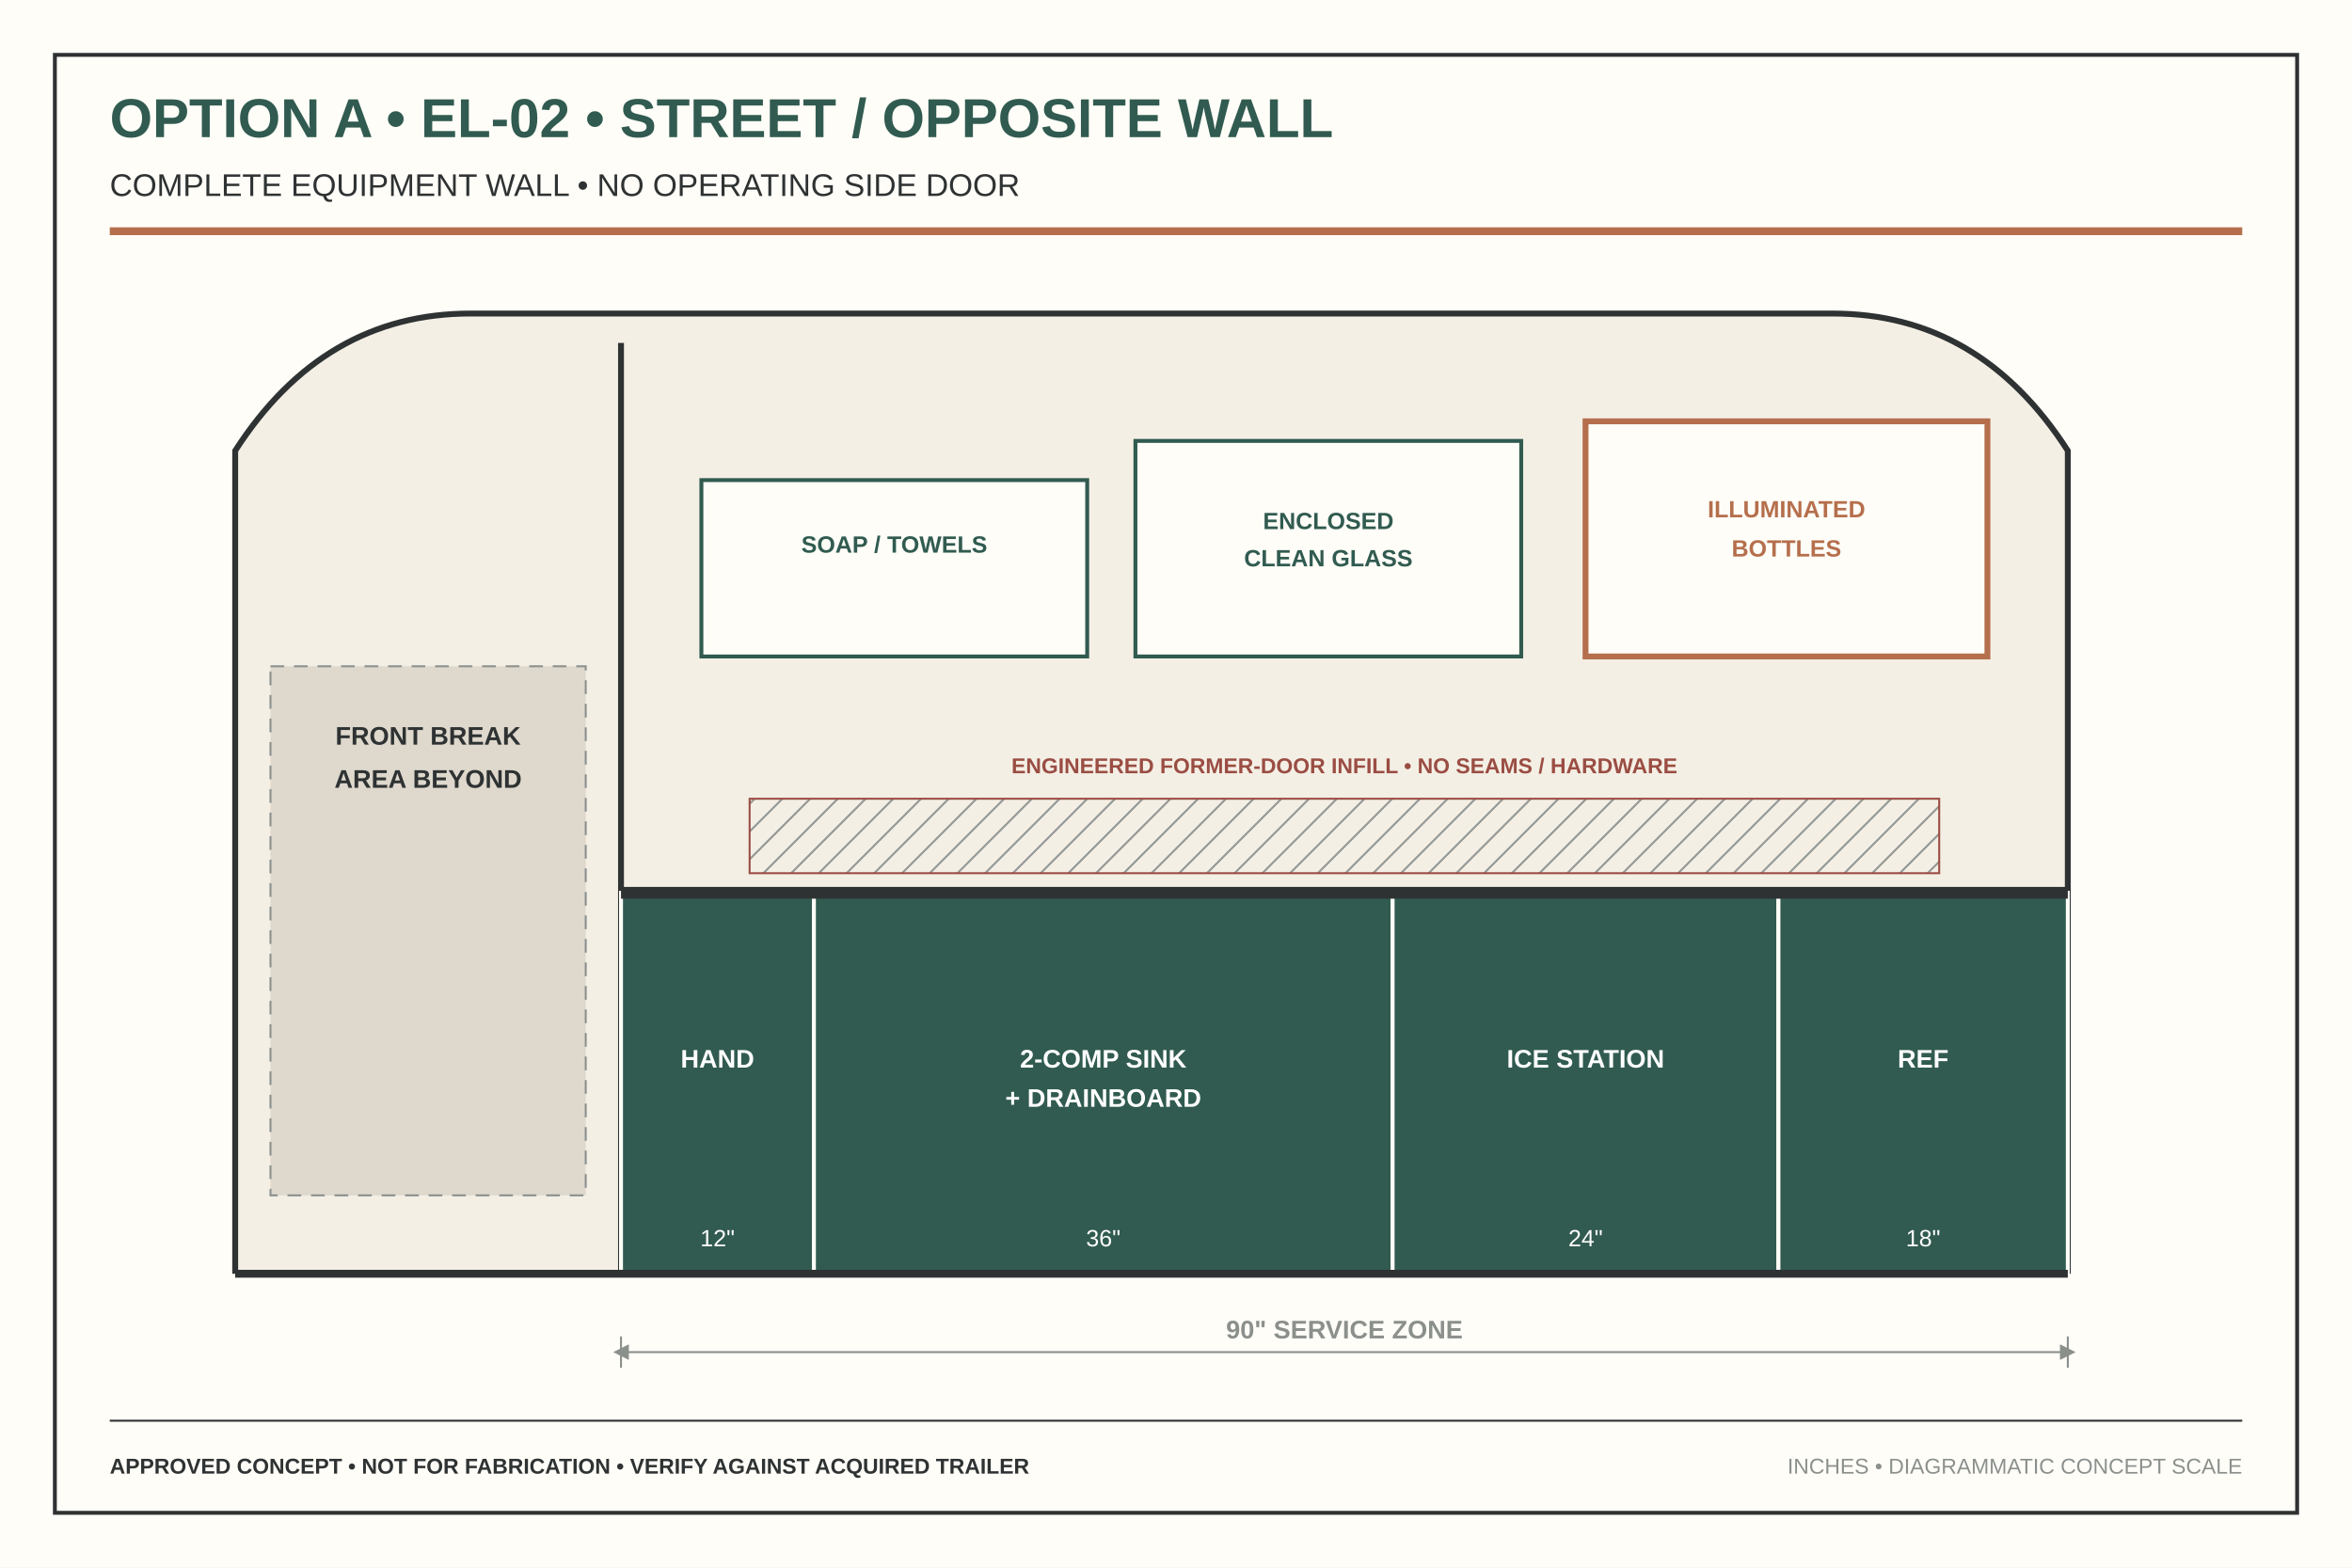
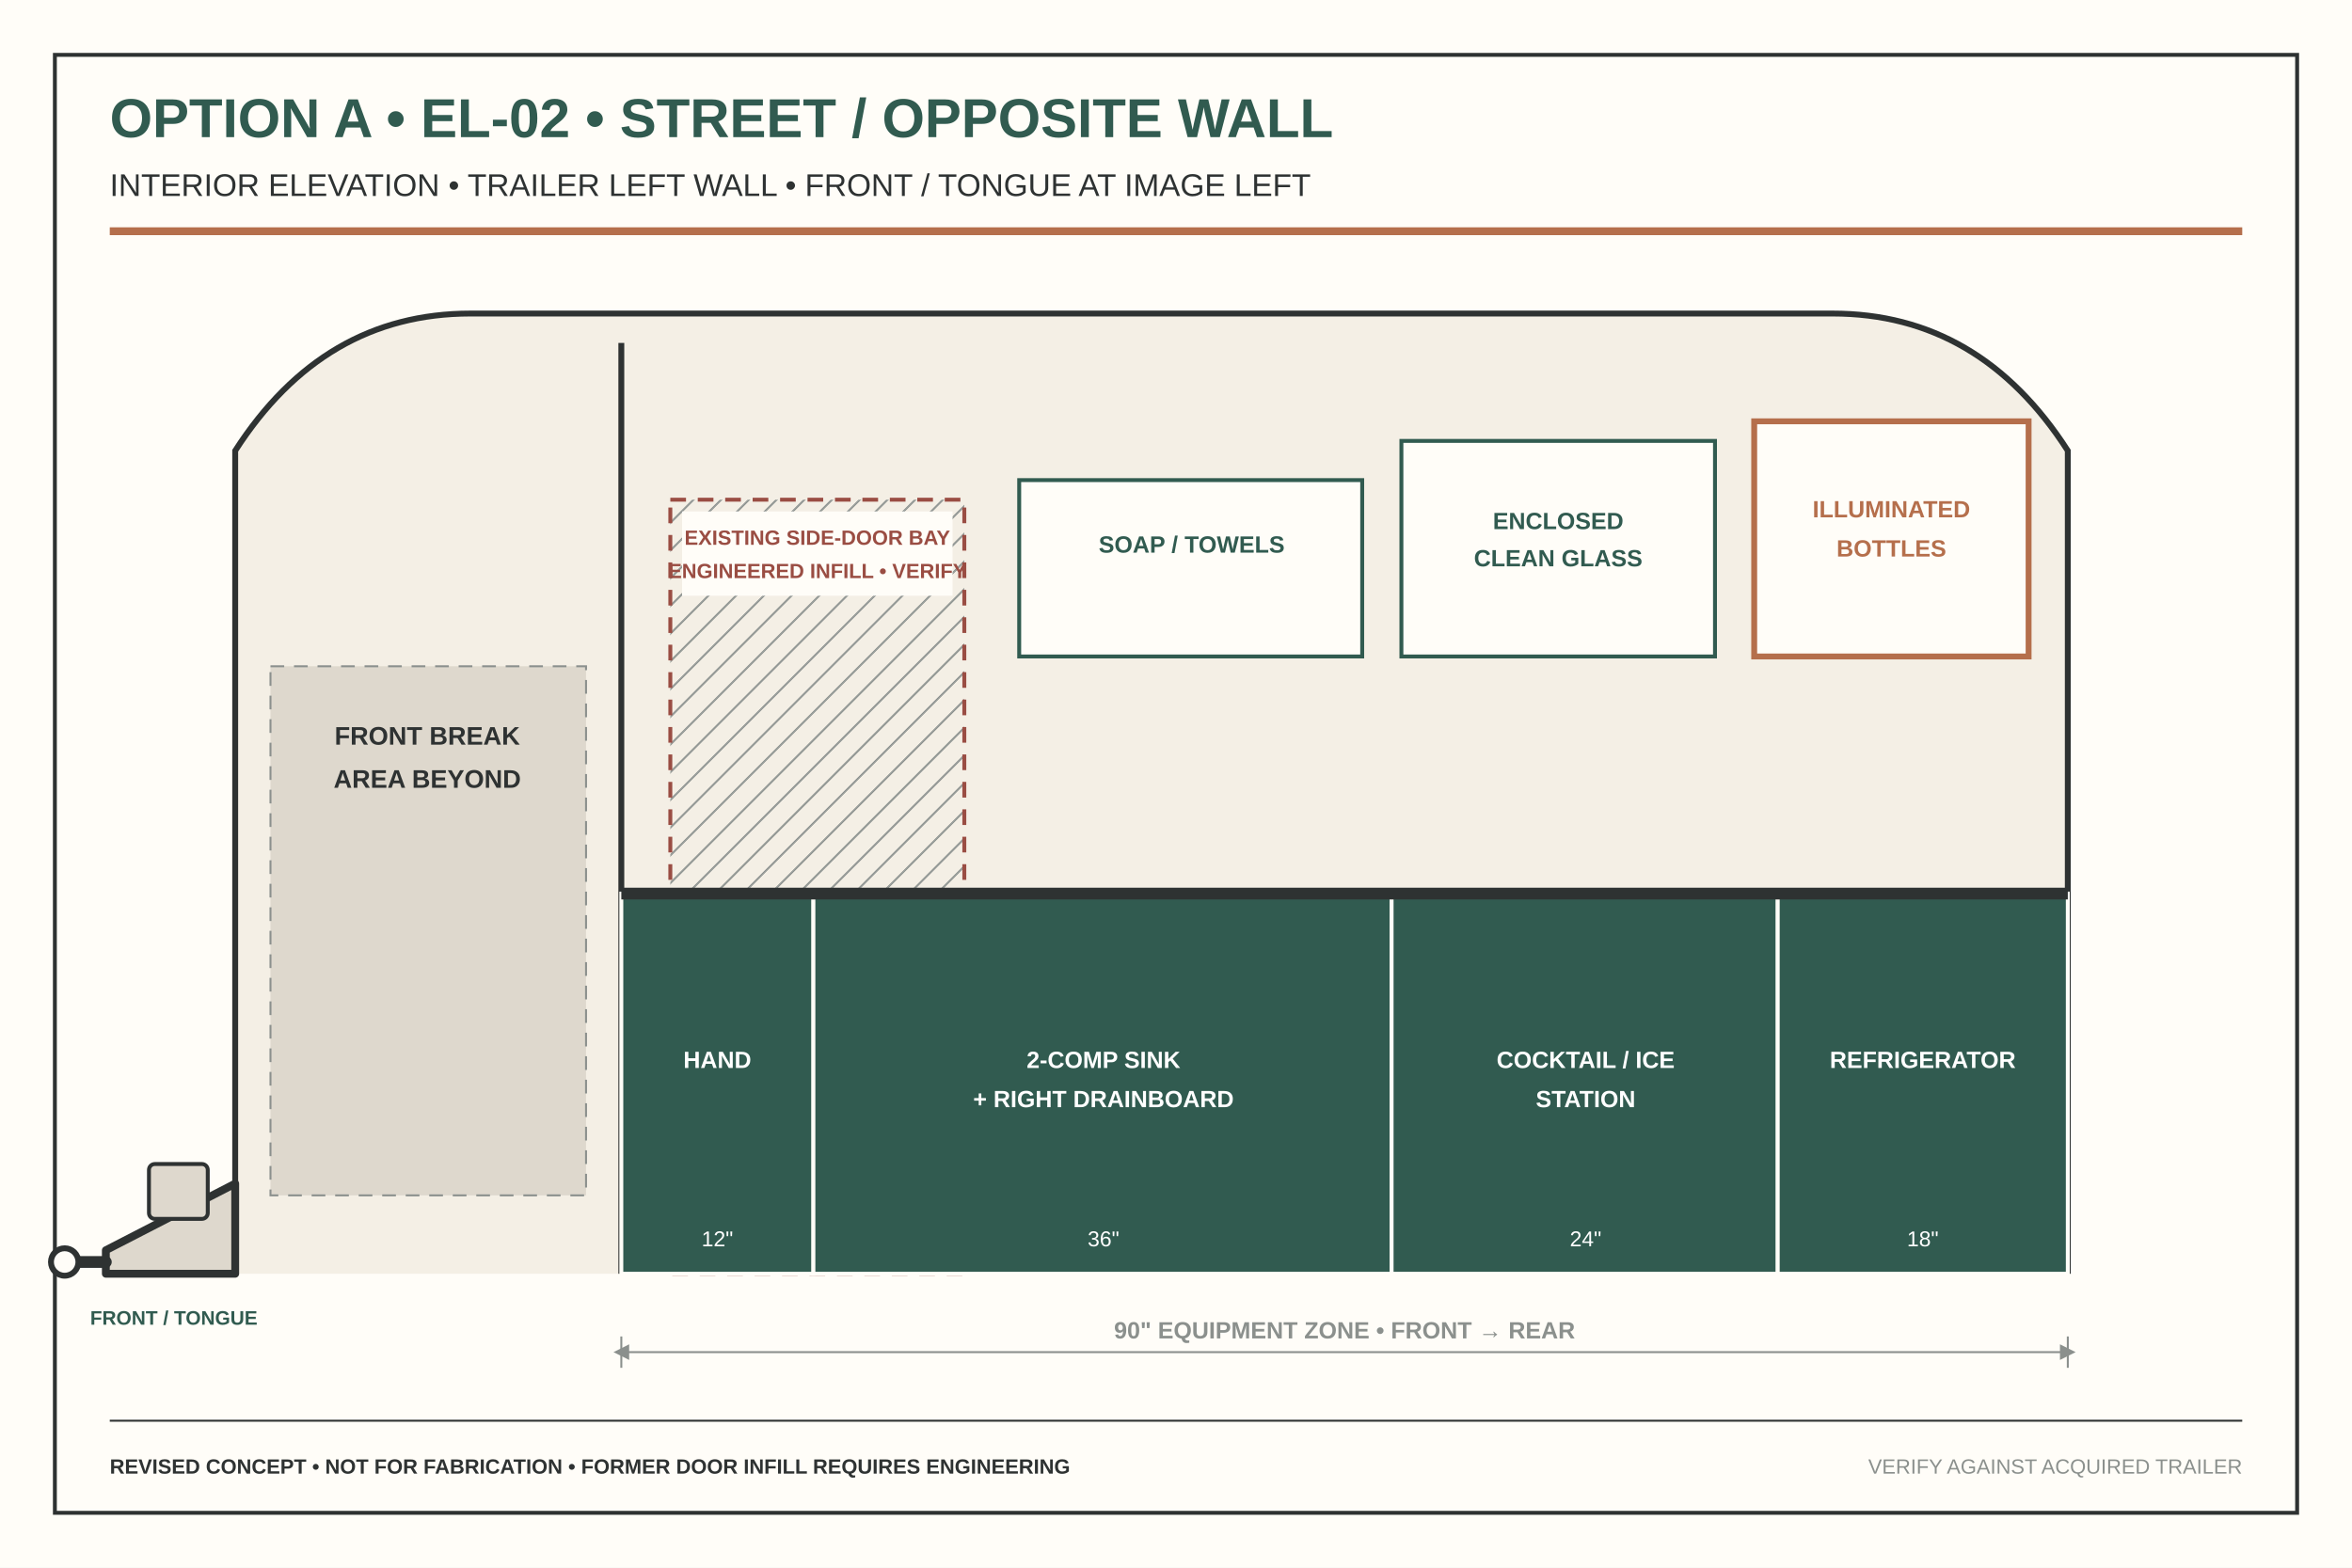
<svg xmlns="http://www.w3.org/2000/svg" width="1200" height="800" viewBox="0 0 1200 800" role="img" aria-labelledby="title desc">
-   <rect width="1200" height="800" fill="#FFFDF8" />
-   <rect x="28" y="28" width="1144" height="744" fill="none" stroke="#2E3232" stroke-width="2" />
-   <text x="56" y="70" font-family="Arial,Helvetica,sans-serif" font-size="28" text-anchor="start" font-weight="700" fill="#315B50">OPTION A • EL-02 • STREET / OPPOSITE WALL</text>
-   <text x="56" y="100" font-family="Arial,Helvetica,sans-serif" font-size="16" text-anchor="start" font-weight="400" fill="#2E3232">COMPLETE EQUIPMENT WALL • NO OPERATING SIDE DOOR</text>
-   <line x1="56" y1="118" x2="1144" y2="118" stroke="#B56F4C" stroke-width="4" />
  <defs>
    <marker id="arrow" markerWidth="8" markerHeight="8" refX="4" refY="4" orient="auto-start-reverse">
      <path d="M0,0 L8,4 L0,8 z" fill="#8B908D" />
    </marker>
    <pattern id="hatch" width="10" height="10" patternUnits="userSpaceOnUse" patternTransform="rotate(45)">
      <line x1="0" y1="0" x2="0" y2="10" stroke="#8B908D" stroke-width="2" />
    </pattern>
  </defs>
-   <path d="M 120 650 L 120 230 Q 165 160 240 160 L 935 160 Q 1010 160 1055 230 L 1055 650" fill="#F4EFE5" stroke="#2E3232" stroke-width="3" />
-   <line x1="316.842" y1="175" x2="316.842" y2="650" stroke="#2E3232" stroke-width="3" />
-   <rect x="138" y="340" width="160.842" height="270" fill="#DED8CD" stroke="#8B908D" stroke-width="1" stroke-dasharray="7 5" />
-   <text x="218.421" y="380" font-family="Arial,Helvetica,sans-serif" font-size="13" text-anchor="middle" font-weight="700" fill="#2E3232">FRONT BREAK</text>
-   <text x="218.421" y="402" font-family="Arial,Helvetica,sans-serif" font-size="13" text-anchor="middle" font-weight="700" fill="#2E3232">AREA BEYOND</text>
-   <rect x="316.842" y="455.6" width="98.421" height="194.4" fill="#315B50" stroke="#FFFDF8" stroke-width="2" />
-   <text x="366.053" y="544.8" font-family="Arial,Helvetica,sans-serif" font-size="13" text-anchor="middle" font-weight="700" fill="#FFFFFF">HAND</text>
-   <text x="366.053" y="636" font-family="Arial,Helvetica,sans-serif" font-size="12" text-anchor="middle" font-weight="400" fill="#FFFFFF">12"</text>
-   <rect x="415.263" y="455.6" width="295.263" height="194.4" fill="#315B50" stroke="#FFFDF8" stroke-width="2" />
-   <text x="562.895" y="544.8" font-family="Arial,Helvetica,sans-serif" font-size="13" text-anchor="middle" font-weight="700" fill="#FFFFFF">2-COMP SINK</text>
-   <text x="562.895" y="564.8" font-family="Arial,Helvetica,sans-serif" font-size="13" text-anchor="middle" font-weight="700" fill="#FFFFFF">+ DRAINBOARD</text>
-   <text x="562.895" y="636" font-family="Arial,Helvetica,sans-serif" font-size="12" text-anchor="middle" font-weight="400" fill="#FFFFFF">36"</text>
-   <rect x="710.526" y="455.6" width="196.842" height="194.4" fill="#315B50" stroke="#FFFDF8" stroke-width="2" />
-   <text x="808.947" y="544.8" font-family="Arial,Helvetica,sans-serif" font-size="13" text-anchor="middle" font-weight="700" fill="#FFFFFF">ICE STATION</text>
-   <text x="808.947" y="636" font-family="Arial,Helvetica,sans-serif" font-size="12" text-anchor="middle" font-weight="400" fill="#FFFFFF">24"</text>
-   <rect x="907.368" y="455.6" width="147.632" height="194.4" fill="#315B50" stroke="#FFFDF8" stroke-width="2" />
-   <text x="981.184" y="544.8" font-family="Arial,Helvetica,sans-serif" font-size="13" text-anchor="middle" font-weight="700" fill="#FFFFFF">REF</text>
-   <text x="981.184" y="636" font-family="Arial,Helvetica,sans-serif" font-size="12" text-anchor="middle" font-weight="400" fill="#FFFFFF">18"</text>
-   <line x1="316.842" y1="455.6" x2="1055" y2="455.6" stroke="#2E3232" stroke-width="6" />
-   <rect x="357.851" y="245" width="196.842" height="90" fill="#FFFDF8" stroke="#315B50" stroke-width="2" />
-   <text x="456.272" y="282" font-family="Arial,Helvetica,sans-serif" font-size="12" text-anchor="middle" font-weight="700" fill="#315B50">SOAP / TOWELS</text>
-   <rect x="579.298" y="225" width="196.842" height="110" fill="#FFFDF8" stroke="#315B50" stroke-width="2" />
-   <text x="677.719" y="270" font-family="Arial,Helvetica,sans-serif" font-size="12" text-anchor="middle" font-weight="700" fill="#315B50">ENCLOSED</text>
-   <text x="677.719" y="289" font-family="Arial,Helvetica,sans-serif" font-size="12" text-anchor="middle" font-weight="700" fill="#315B50">CLEAN GLASS</text>
-   <rect x="808.947" y="215" width="205.044" height="120" fill="#FFFDF8" stroke="#B56F4C" stroke-width="3" />
-   <text x="911.469" y="264" font-family="Arial,Helvetica,sans-serif" font-size="12" text-anchor="middle" font-weight="700" fill="#B56F4C">ILLUMINATED</text>
-   <text x="911.469" y="284" font-family="Arial,Helvetica,sans-serif" font-size="12" text-anchor="middle" font-weight="700" fill="#B56F4C">BOTTLES</text>
-   <rect x="382.456" y="407.6" width="606.93" height="38" fill="url(#hatch)" stroke="#9A4D43" stroke-width="1" />
-   <text x="685.921" y="394.6" font-family="Arial,Helvetica,sans-serif" font-size="11" text-anchor="middle" font-weight="700" fill="#9A4D43">ENGINEERED FORMER-DOOR INFILL • NO SEAMS / HARDWARE</text>
-   <line x1="120" y1="650" x2="1055" y2="650" stroke="#2E3232" stroke-width="4" />
-   <line x1="316.842" y1="690" x2="1055" y2="690" stroke="#8B908D" stroke-width="1" marker-start="url(#arrow)" marker-end="url(#arrow)" />
-   <line x1="316.842" y1="682" x2="316.842" y2="698" stroke="#8B908D" stroke-width="1" />
-   <line x1="1055" y1="682" x2="1055" y2="698" stroke="#8B908D" stroke-width="1" />
-   <text x="685.921" y="683" font-family="Arial,Helvetica,sans-serif" font-size="13" text-anchor="middle" font-weight="700" fill="#8B908D">90" SERVICE ZONE</text>
-   <line x1="56" y1="725" x2="1144" y2="725" stroke="#2E3232" stroke-width="1" />
-   <text x="56" y="752" font-family="Arial,Helvetica,sans-serif" font-size="11" text-anchor="start" font-weight="700" fill="#2E3232">APPROVED CONCEPT • NOT FOR FABRICATION • VERIFY AGAINST ACQUIRED TRAILER</text>
-   <text x="1144" y="752" font-family="Arial,Helvetica,sans-serif" font-size="11" text-anchor="end" font-weight="400" fill="#8B908D">INCHES • DIAGRAMMATIC CONCEPT SCALE</text>
+   <rect width="1200" height="800" fill="#FFFDF8" />
+   <rect x="28" y="28" width="1144" height="744" fill="none" stroke="#2E3232" stroke-width="2" />
+   <text x="56" y="70" font-family="Arial,Helvetica,sans-serif" font-size="28" font-weight="700" fill="#315B50">OPTION A • EL-02 • STREET / OPPOSITE WALL</text>
+   <text x="56" y="100" font-family="Arial,Helvetica,sans-serif" font-size="16" fill="#2E3232">INTERIOR ELEVATION • TRAILER LEFT WALL • FRONT / TONGUE AT IMAGE LEFT</text>
+   <line x1="56" y1="118" x2="1144" y2="118" stroke="#B56F4C" stroke-width="4" />
+   <path d="M120 650 L120 230 Q165 160 240 160 L935 160 Q1010 160 1055 230 L1055 650" fill="#F4EFE5" stroke="#2E3232" stroke-width="3" />
+   <path d="M120 604 L54 638 L54 650 L120 650 Z" fill="#DED8CD" stroke="#2E3232" stroke-width="4" stroke-linejoin="round" />
+   <line x1="54" y1="644" x2="38" y2="644" stroke="#2E3232" stroke-width="6" stroke-linecap="round" />
+   <circle cx="33" cy="644" r="7" fill="#FFFDF8" stroke="#2E3232" stroke-width="3" />
+   <rect x="76" y="594" width="30" height="28" rx="3" fill="#DED8CD" stroke="#2E3232" stroke-width="2" />
+   <text x="46" y="676" font-family="Arial,Helvetica,sans-serif" font-size="10" font-weight="700" fill="#315B50">FRONT / TONGUE</text>
+   <line x1="317" y1="175" x2="317" y2="650" stroke="#2E3232" stroke-width="3" />
+   <rect x="138" y="340" width="161" height="270" fill="#DED8CD" stroke="#8B908D" stroke-dasharray="7 5" />
+   <text x="218" y="380" font-family="Arial,Helvetica,sans-serif" font-size="13" text-anchor="middle" font-weight="700" fill="#2E3232">FRONT BREAK</text>
+   <text x="218" y="402" font-family="Arial,Helvetica,sans-serif" font-size="13" text-anchor="middle" font-weight="700" fill="#2E3232">AREA BEYOND</text>
+   <rect x="342" y="255" width="150" height="395" fill="url(#hatch)" stroke="#9A4D43" stroke-width="2" stroke-dasharray="8 6" />
+   <rect x="348" y="261" width="138" height="43" fill="#FFFDF8" />
+   <text x="417" y="278" font-family="Arial,Helvetica,sans-serif" font-size="10.5" text-anchor="middle" font-weight="700" fill="#9A4D43">EXISTING SIDE-DOOR BAY</text>
+   <text x="417" y="295" font-family="Arial,Helvetica,sans-serif" font-size="10.5" text-anchor="middle" font-weight="700" fill="#9A4D43">ENGINEERED INFILL • VERIFY</text>
+   <rect x="520" y="245" width="175" height="90" fill="#FFFDF8" stroke="#315B50" stroke-width="2" />
+   <text x="608" y="282" font-family="Arial,Helvetica,sans-serif" font-size="12" text-anchor="middle" font-weight="700" fill="#315B50">SOAP / TOWELS</text>
+   <rect x="715" y="225" width="160" height="110" fill="#FFFDF8" stroke="#315B50" stroke-width="2" />
+   <text x="795" y="270" font-family="Arial,Helvetica,sans-serif" font-size="12" text-anchor="middle" font-weight="700" fill="#315B50">ENCLOSED</text>
+   <text x="795" y="289" font-family="Arial,Helvetica,sans-serif" font-size="12" text-anchor="middle" font-weight="700" fill="#315B50">CLEAN GLASS</text>
+   <rect x="895" y="215" width="140" height="120" fill="#FFFDF8" stroke="#B56F4C" stroke-width="3" />
+   <text x="965" y="264" font-family="Arial,Helvetica,sans-serif" font-size="12" text-anchor="middle" font-weight="700" fill="#B56F4C">ILLUMINATED</text>
+   <text x="965" y="284" font-family="Arial,Helvetica,sans-serif" font-size="12" text-anchor="middle" font-weight="700" fill="#B56F4C">BOTTLES</text>
+   <rect x="317" y="456" width="98" height="194" fill="#315B50" stroke="#FFFDF8" stroke-width="2" />
+   <rect x="415" y="456" width="295" height="194" fill="#315B50" stroke="#FFFDF8" stroke-width="2" />
+   <rect x="710" y="456" width="197" height="194" fill="#315B50" stroke="#FFFDF8" stroke-width="2" />
+   <rect x="907" y="456" width="148" height="194" fill="#315B50" stroke="#FFFDF8" stroke-width="2" />
+   <line x1="317" y1="456" x2="1055" y2="456" stroke="#2E3232" stroke-width="6" />
+   <text x="366" y="545" font-family="Arial,Helvetica,sans-serif" font-size="12" text-anchor="middle" font-weight="700" fill="#FFFFFF">HAND</text>
+   <text x="366" y="636" font-family="Arial,Helvetica,sans-serif" font-size="11" text-anchor="middle" fill="#FFFFFF">12"</text>
+   <text x="563" y="545" font-family="Arial,Helvetica,sans-serif" font-size="12" text-anchor="middle" font-weight="700" fill="#FFFFFF">2-COMP SINK</text>
+   <text x="563" y="565" font-family="Arial,Helvetica,sans-serif" font-size="12" text-anchor="middle" font-weight="700" fill="#FFFFFF">+ RIGHT DRAINBOARD</text>
+   <text x="563" y="636" font-family="Arial,Helvetica,sans-serif" font-size="11" text-anchor="middle" fill="#FFFFFF">36"</text>
+   <text x="809" y="545" font-family="Arial,Helvetica,sans-serif" font-size="12" text-anchor="middle" font-weight="700" fill="#FFFFFF">COCKTAIL / ICE</text>
+   <text x="809" y="565" font-family="Arial,Helvetica,sans-serif" font-size="12" text-anchor="middle" font-weight="700" fill="#FFFFFF">STATION</text>
+   <text x="809" y="636" font-family="Arial,Helvetica,sans-serif" font-size="11" text-anchor="middle" fill="#FFFFFF">24"</text>
+   <text x="981" y="545" font-family="Arial,Helvetica,sans-serif" font-size="12" text-anchor="middle" font-weight="700" fill="#FFFFFF">REFRIGERATOR</text>
+   <text x="981" y="636" font-family="Arial,Helvetica,sans-serif" font-size="11" text-anchor="middle" fill="#FFFFFF">18"</text>
+   <line x1="317" y1="690" x2="1055" y2="690" stroke="#8B908D" marker-start="url(#arrow)" marker-end="url(#arrow)" />
+   <line x1="317" y1="682" x2="317" y2="698" stroke="#8B908D" />
+   <line x1="1055" y1="682" x2="1055" y2="698" stroke="#8B908D" />
+   <text x="686" y="683" font-family="Arial,Helvetica,sans-serif" font-size="12" text-anchor="middle" font-weight="700" fill="#8B908D">90" EQUIPMENT ZONE • FRONT → REAR</text>
+   <line x1="56" y1="725" x2="1144" y2="725" stroke="#2E3232" />
+   <text x="56" y="752" font-family="Arial,Helvetica,sans-serif" font-size="10.5" font-weight="700" fill="#2E3232">REVISED CONCEPT • NOT FOR FABRICATION • FORMER DOOR INFILL REQUIRES ENGINEERING</text>
+   <text x="1144" y="752" font-family="Arial,Helvetica,sans-serif" font-size="10.5" text-anchor="end" fill="#8B908D">VERIFY AGAINST ACQUIRED TRAILER</text>
</svg>
